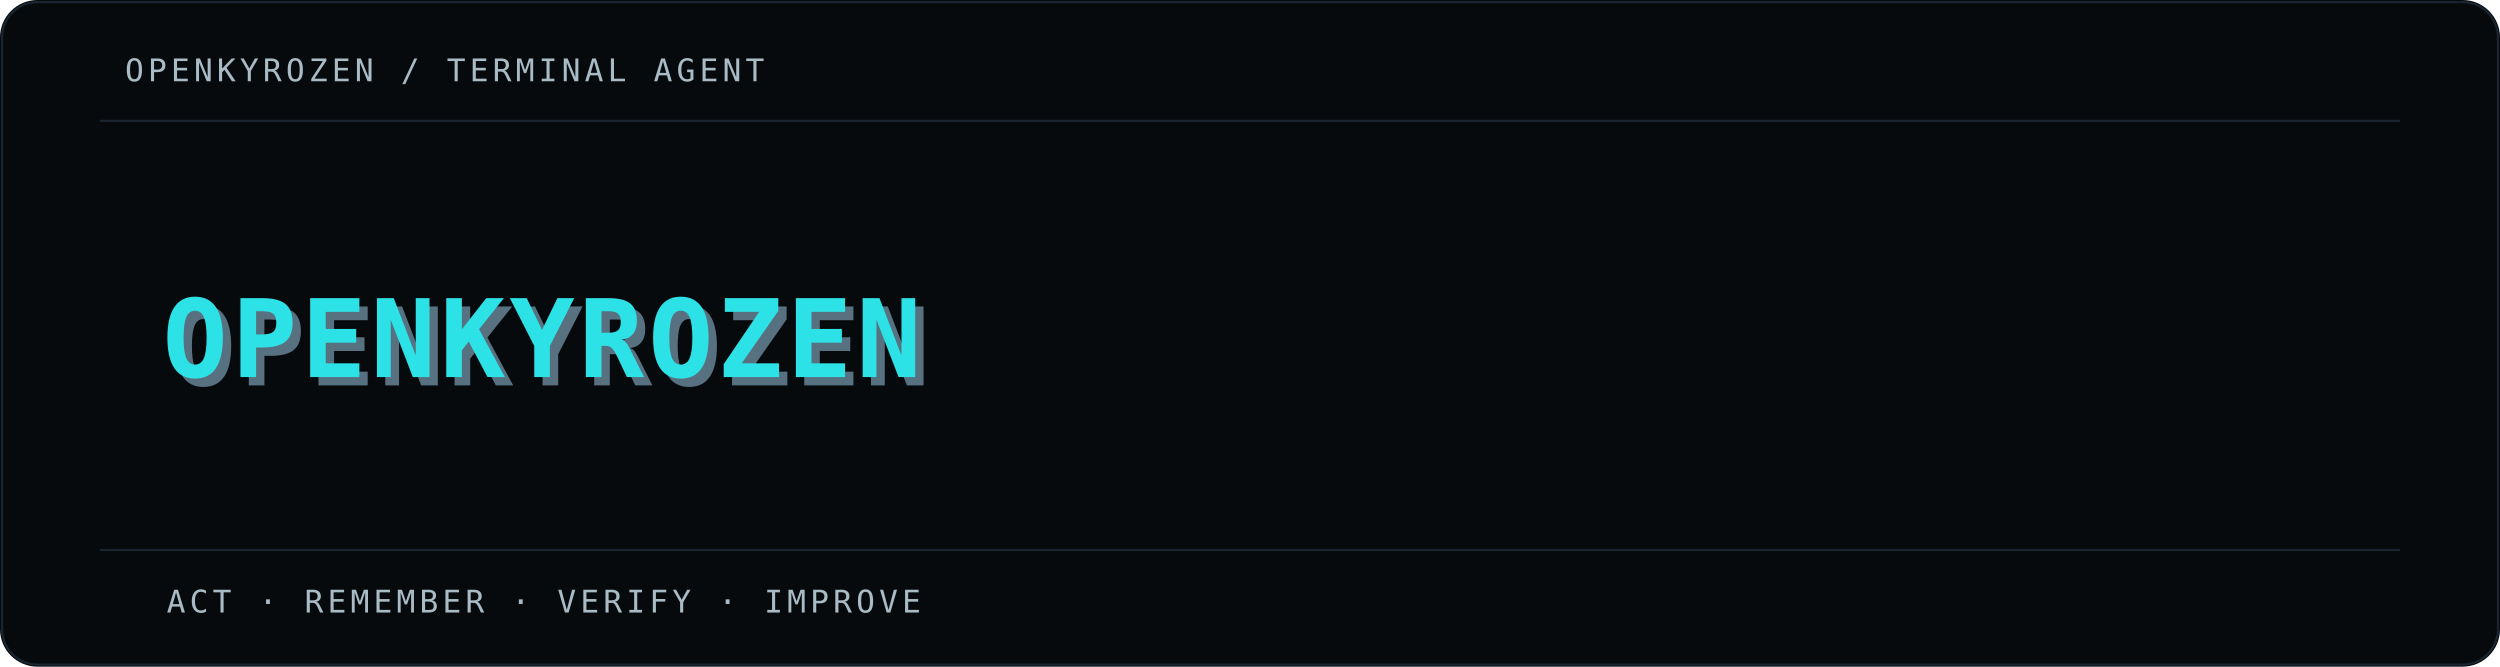
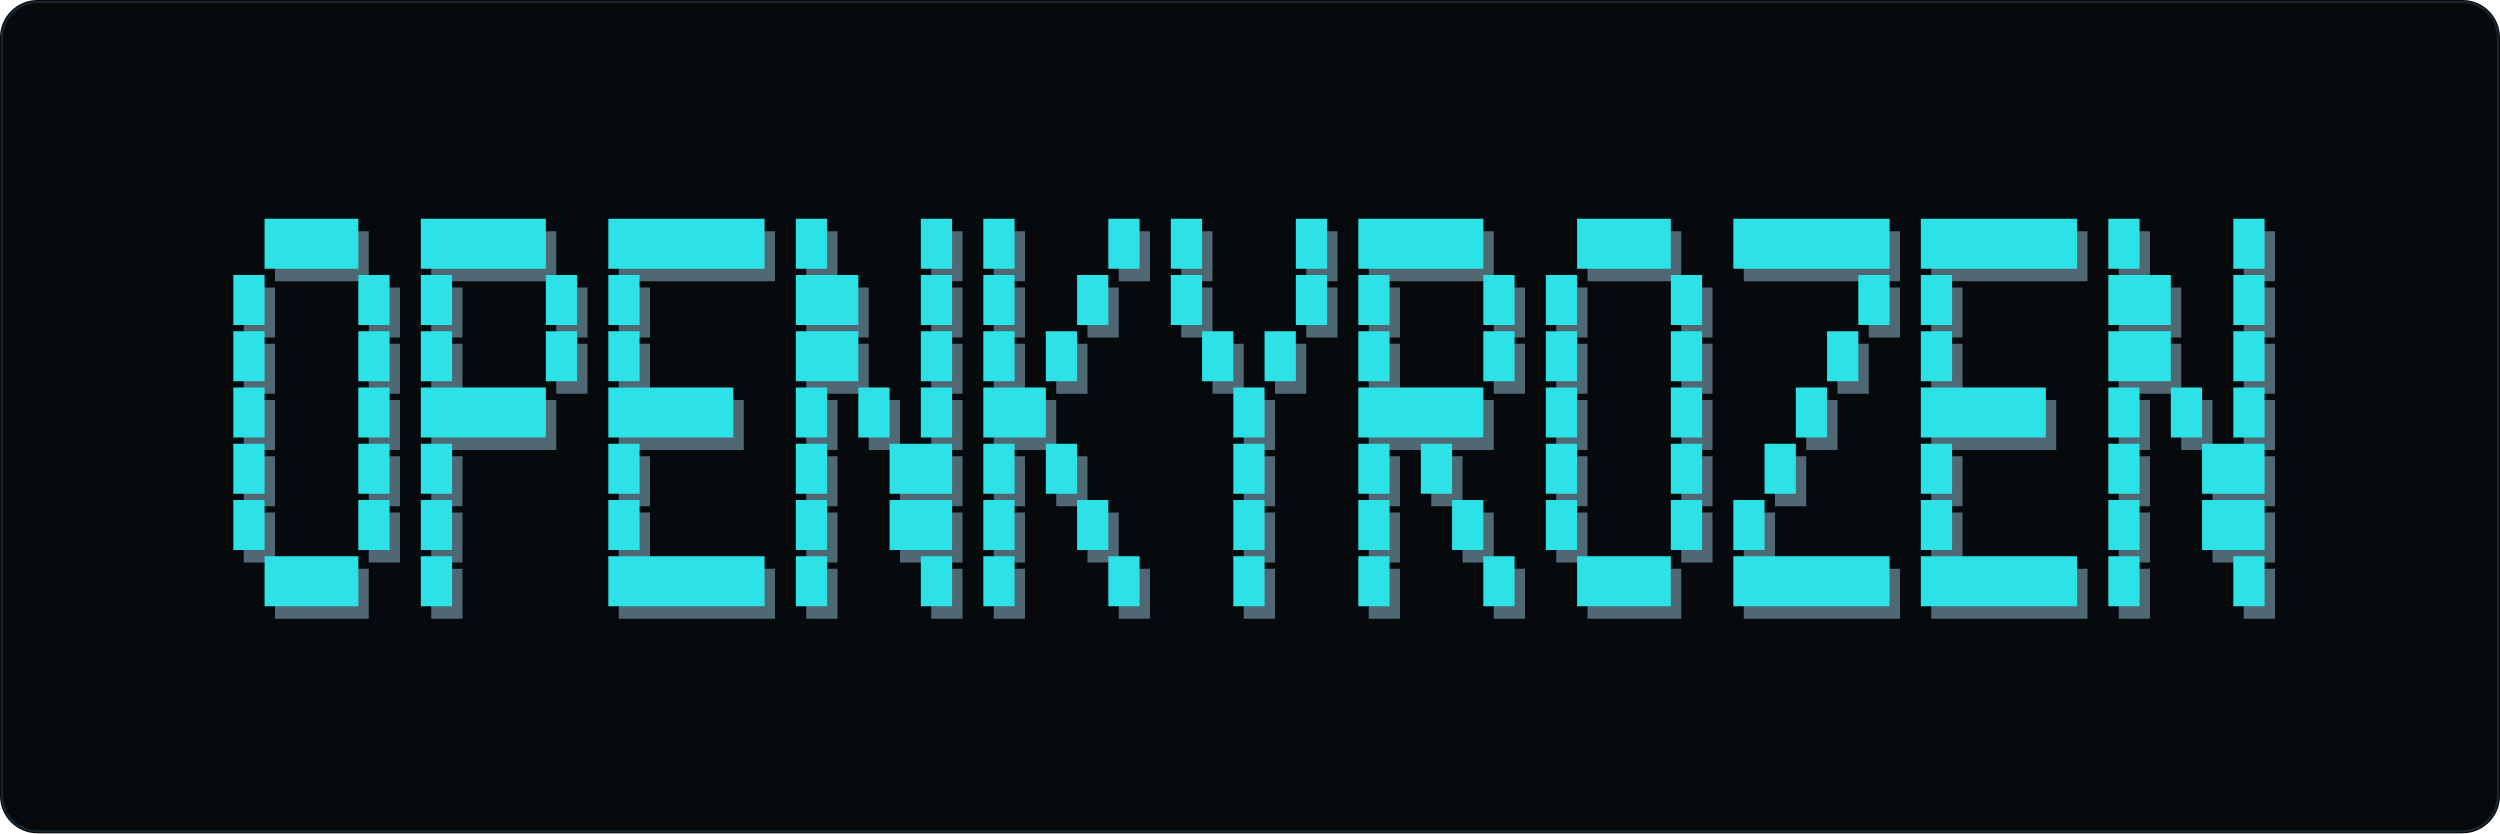
- <svg xmlns="http://www.w3.org/2000/svg" width="1200" height="320" viewBox="0 0 1200 320" role="img" aria-labelledby="title desc">
+ <svg xmlns="http://www.w3.org/2000/svg" width="1200" height="400" viewBox="0 0 1200 400" role="img" aria-labelledby="title desc">
  <style>
    .motion { display: inline; }
    @media (prefers-reduced-motion: reduce) {
      .motion { display: none; }
    }
  </style>
-   <rect width="1200" height="320" rx="18" fill="#060A0D" />
-   <rect x="1" y="1" width="1198" height="318" rx="17" fill="none" stroke="#192632" />
-   <path d="M48 58H1152M48 264H1152" stroke="#192632" />
-   <text x="60" y="39" fill="#A9BBC4" font-family="ui-monospace, SFMono-Regular, Menlo, Consolas, monospace" font-size="15" letter-spacing="2">OPENKYROZEN / TERMINAL AGENT</text>
-   <g font-family="ui-monospace, SFMono-Regular, Menlo, Consolas, monospace" font-size="52" font-weight="800" letter-spacing="2">
-     <text x="82" y="185" fill="#587180">OPENKYROZEN</text>
-     <text x="78" y="181" fill="#2DE2E6">OPENKYROZEN</text>
-     <text class="motion" x="78" y="181" fill="#F6FBFD" clip-path="url(#sweep)">OPENKYROZEN</text>
-   </g>
+   <rect width="1200" height="400" rx="18" fill="#060A0D" />
+   <rect x="1" y="1" width="1198" height="398" rx="17" fill="none" stroke="#192632" />
+   <path fill="#587180" opacity=".9" transform="translate(5 6)" d="M127 105h15v24h-15zM142 105h15v24h-15zM157 105h15v24h-15zM202 105h15v24h-15zM217 105h15v24h-15zM232 105h15v24h-15zM247 105h15v24h-15zM292 105h15v24h-15zM307 105h15v24h-15zM322 105h15v24h-15zM337 105h15v24h-15zM352 105h15v24h-15zM382 105h15v24h-15zM442 105h15v24h-15zM472 105h15v24h-15zM532 105h15v24h-15zM562 105h15v24h-15zM622 105h15v24h-15zM652 105h15v24h-15zM667 105h15v24h-15zM682 105h15v24h-15zM697 105h15v24h-15zM757 105h15v24h-15zM772 105h15v24h-15zM787 105h15v24h-15zM832 105h15v24h-15zM847 105h15v24h-15zM862 105h15v24h-15zM877 105h15v24h-15zM892 105h15v24h-15zM922 105h15v24h-15zM937 105h15v24h-15zM952 105h15v24h-15zM967 105h15v24h-15zM982 105h15v24h-15zM1012 105h15v24h-15zM1072 105h15v24h-15zM112 132h15v24h-15zM172 132h15v24h-15zM202 132h15v24h-15zM262 132h15v24h-15zM292 132h15v24h-15zM382 132h15v24h-15zM397 132h15v24h-15zM442 132h15v24h-15zM472 132h15v24h-15zM517 132h15v24h-15zM562 132h15v24h-15zM622 132h15v24h-15zM652 132h15v24h-15zM712 132h15v24h-15zM742 132h15v24h-15zM802 132h15v24h-15zM892 132h15v24h-15zM922 132h15v24h-15zM1012 132h15v24h-15zM1027 132h15v24h-15zM1072 132h15v24h-15zM112 159h15v24h-15zM172 159h15v24h-15zM202 159h15v24h-15zM262 159h15v24h-15zM292 159h15v24h-15zM382 159h15v24h-15zM397 159h15v24h-15zM442 159h15v24h-15zM472 159h15v24h-15zM502 159h15v24h-15zM577 159h15v24h-15zM607 159h15v24h-15zM652 159h15v24h-15zM712 159h15v24h-15zM742 159h15v24h-15zM802 159h15v24h-15zM877 159h15v24h-15zM922 159h15v24h-15zM1012 159h15v24h-15zM1027 159h15v24h-15zM1072 159h15v24h-15zM112 186h15v24h-15zM172 186h15v24h-15zM202 186h15v24h-15zM217 186h15v24h-15zM232 186h15v24h-15zM247 186h15v24h-15zM292 186h15v24h-15zM307 186h15v24h-15zM322 186h15v24h-15zM337 186h15v24h-15zM382 186h15v24h-15zM412 186h15v24h-15zM442 186h15v24h-15zM472 186h15v24h-15zM487 186h15v24h-15zM592 186h15v24h-15zM652 186h15v24h-15zM667 186h15v24h-15zM682 186h15v24h-15zM697 186h15v24h-15zM742 186h15v24h-15zM802 186h15v24h-15zM862 186h15v24h-15zM922 186h15v24h-15zM937 186h15v24h-15zM952 186h15v24h-15zM967 186h15v24h-15zM1012 186h15v24h-15zM1042 186h15v24h-15zM1072 186h15v24h-15zM112 213h15v24h-15zM172 213h15v24h-15zM202 213h15v24h-15zM292 213h15v24h-15zM382 213h15v24h-15zM427 213h15v24h-15zM442 213h15v24h-15zM472 213h15v24h-15zM502 213h15v24h-15zM592 213h15v24h-15zM652 213h15v24h-15zM682 213h15v24h-15zM742 213h15v24h-15zM802 213h15v24h-15zM847 213h15v24h-15zM922 213h15v24h-15zM1012 213h15v24h-15zM1057 213h15v24h-15zM1072 213h15v24h-15zM112 240h15v24h-15zM172 240h15v24h-15zM202 240h15v24h-15zM292 240h15v24h-15zM382 240h15v24h-15zM427 240h15v24h-15zM442 240h15v24h-15zM472 240h15v24h-15zM517 240h15v24h-15zM592 240h15v24h-15zM652 240h15v24h-15zM697 240h15v24h-15zM742 240h15v24h-15zM802 240h15v24h-15zM832 240h15v24h-15zM922 240h15v24h-15zM1012 240h15v24h-15zM1057 240h15v24h-15zM1072 240h15v24h-15zM127 267h15v24h-15zM142 267h15v24h-15zM157 267h15v24h-15zM202 267h15v24h-15zM292 267h15v24h-15zM307 267h15v24h-15zM322 267h15v24h-15zM337 267h15v24h-15zM352 267h15v24h-15zM382 267h15v24h-15zM442 267h15v24h-15zM472 267h15v24h-15zM532 267h15v24h-15zM592 267h15v24h-15zM652 267h15v24h-15zM712 267h15v24h-15zM757 267h15v24h-15zM772 267h15v24h-15zM787 267h15v24h-15zM832 267h15v24h-15zM847 267h15v24h-15zM862 267h15v24h-15zM877 267h15v24h-15zM892 267h15v24h-15zM922 267h15v24h-15zM937 267h15v24h-15zM952 267h15v24h-15zM967 267h15v24h-15zM982 267h15v24h-15zM1012 267h15v24h-15zM1072 267h15v24h-15z" />
+   <path fill="#2DE2E6" d="M127 105h15v24h-15zM142 105h15v24h-15zM157 105h15v24h-15zM202 105h15v24h-15zM217 105h15v24h-15zM232 105h15v24h-15zM247 105h15v24h-15zM292 105h15v24h-15zM307 105h15v24h-15zM322 105h15v24h-15zM337 105h15v24h-15zM352 105h15v24h-15zM382 105h15v24h-15zM442 105h15v24h-15zM472 105h15v24h-15zM532 105h15v24h-15zM562 105h15v24h-15zM622 105h15v24h-15zM652 105h15v24h-15zM667 105h15v24h-15zM682 105h15v24h-15zM697 105h15v24h-15zM757 105h15v24h-15zM772 105h15v24h-15zM787 105h15v24h-15zM832 105h15v24h-15zM847 105h15v24h-15zM862 105h15v24h-15zM877 105h15v24h-15zM892 105h15v24h-15zM922 105h15v24h-15zM937 105h15v24h-15zM952 105h15v24h-15zM967 105h15v24h-15zM982 105h15v24h-15zM1012 105h15v24h-15zM1072 105h15v24h-15zM112 132h15v24h-15zM172 132h15v24h-15zM202 132h15v24h-15zM262 132h15v24h-15zM292 132h15v24h-15zM382 132h15v24h-15zM397 132h15v24h-15zM442 132h15v24h-15zM472 132h15v24h-15zM517 132h15v24h-15zM562 132h15v24h-15zM622 132h15v24h-15zM652 132h15v24h-15zM712 132h15v24h-15zM742 132h15v24h-15zM802 132h15v24h-15zM892 132h15v24h-15zM922 132h15v24h-15zM1012 132h15v24h-15zM1027 132h15v24h-15zM1072 132h15v24h-15zM112 159h15v24h-15zM172 159h15v24h-15zM202 159h15v24h-15zM262 159h15v24h-15zM292 159h15v24h-15zM382 159h15v24h-15zM397 159h15v24h-15zM442 159h15v24h-15zM472 159h15v24h-15zM502 159h15v24h-15zM577 159h15v24h-15zM607 159h15v24h-15zM652 159h15v24h-15zM712 159h15v24h-15zM742 159h15v24h-15zM802 159h15v24h-15zM877 159h15v24h-15zM922 159h15v24h-15zM1012 159h15v24h-15zM1027 159h15v24h-15zM1072 159h15v24h-15zM112 186h15v24h-15zM172 186h15v24h-15zM202 186h15v24h-15zM217 186h15v24h-15zM232 186h15v24h-15zM247 186h15v24h-15zM292 186h15v24h-15zM307 186h15v24h-15zM322 186h15v24h-15zM337 186h15v24h-15zM382 186h15v24h-15zM412 186h15v24h-15zM442 186h15v24h-15zM472 186h15v24h-15zM487 186h15v24h-15zM592 186h15v24h-15zM652 186h15v24h-15zM667 186h15v24h-15zM682 186h15v24h-15zM697 186h15v24h-15zM742 186h15v24h-15zM802 186h15v24h-15zM862 186h15v24h-15zM922 186h15v24h-15zM937 186h15v24h-15zM952 186h15v24h-15zM967 186h15v24h-15zM1012 186h15v24h-15zM1042 186h15v24h-15zM1072 186h15v24h-15zM112 213h15v24h-15zM172 213h15v24h-15zM202 213h15v24h-15zM292 213h15v24h-15zM382 213h15v24h-15zM427 213h15v24h-15zM442 213h15v24h-15zM472 213h15v24h-15zM502 213h15v24h-15zM592 213h15v24h-15zM652 213h15v24h-15zM682 213h15v24h-15zM742 213h15v24h-15zM802 213h15v24h-15zM847 213h15v24h-15zM922 213h15v24h-15zM1012 213h15v24h-15zM1057 213h15v24h-15zM1072 213h15v24h-15zM112 240h15v24h-15zM172 240h15v24h-15zM202 240h15v24h-15zM292 240h15v24h-15zM382 240h15v24h-15zM427 240h15v24h-15zM442 240h15v24h-15zM472 240h15v24h-15zM517 240h15v24h-15zM592 240h15v24h-15zM652 240h15v24h-15zM697 240h15v24h-15zM742 240h15v24h-15zM802 240h15v24h-15zM832 240h15v24h-15zM922 240h15v24h-15zM1012 240h15v24h-15zM1057 240h15v24h-15zM1072 240h15v24h-15zM127 267h15v24h-15zM142 267h15v24h-15zM157 267h15v24h-15zM202 267h15v24h-15zM292 267h15v24h-15zM307 267h15v24h-15zM322 267h15v24h-15zM337 267h15v24h-15zM352 267h15v24h-15zM382 267h15v24h-15zM442 267h15v24h-15zM472 267h15v24h-15zM532 267h15v24h-15zM592 267h15v24h-15zM652 267h15v24h-15zM712 267h15v24h-15zM757 267h15v24h-15zM772 267h15v24h-15zM787 267h15v24h-15zM832 267h15v24h-15zM847 267h15v24h-15zM862 267h15v24h-15zM877 267h15v24h-15zM892 267h15v24h-15zM922 267h15v24h-15zM937 267h15v24h-15zM952 267h15v24h-15zM967 267h15v24h-15zM982 267h15v24h-15zM1012 267h15v24h-15zM1072 267h15v24h-15z" />
  <clipPath id="sweep">
-     <rect x="-180" y="72" width="120" height="145">
-       <animate attributeName="x" from="-180" to="1260" dur="4.8s" repeatCount="indefinite" />
+     <rect x="-180" y="80" width="105" height="230">
+       <animate attributeName="x" from="-180" to="1275" dur="4.8s" repeatCount="indefinite" />
    </rect>
  </clipPath>
-   <text x="80" y="294" fill="#A9BBC4" font-family="ui-monospace, SFMono-Regular, Menlo, Consolas, monospace" font-size="15" letter-spacing="2">ACT · REMEMBER · VERIFY · IMPROVE</text>
+   <path class="motion" fill="#F6FBFD" clip-path="url(#sweep)" d="M127 105h15v24h-15zM142 105h15v24h-15zM157 105h15v24h-15zM202 105h15v24h-15zM217 105h15v24h-15zM232 105h15v24h-15zM247 105h15v24h-15zM292 105h15v24h-15zM307 105h15v24h-15zM322 105h15v24h-15zM337 105h15v24h-15zM352 105h15v24h-15zM382 105h15v24h-15zM442 105h15v24h-15zM472 105h15v24h-15zM532 105h15v24h-15zM562 105h15v24h-15zM622 105h15v24h-15zM652 105h15v24h-15zM667 105h15v24h-15zM682 105h15v24h-15zM697 105h15v24h-15zM757 105h15v24h-15zM772 105h15v24h-15zM787 105h15v24h-15zM832 105h15v24h-15zM847 105h15v24h-15zM862 105h15v24h-15zM877 105h15v24h-15zM892 105h15v24h-15zM922 105h15v24h-15zM937 105h15v24h-15zM952 105h15v24h-15zM967 105h15v24h-15zM982 105h15v24h-15zM1012 105h15v24h-15zM1072 105h15v24h-15zM112 132h15v24h-15zM172 132h15v24h-15zM202 132h15v24h-15zM262 132h15v24h-15zM292 132h15v24h-15zM382 132h15v24h-15zM397 132h15v24h-15zM442 132h15v24h-15zM472 132h15v24h-15zM517 132h15v24h-15zM562 132h15v24h-15zM622 132h15v24h-15zM652 132h15v24h-15zM712 132h15v24h-15zM742 132h15v24h-15zM802 132h15v24h-15zM892 132h15v24h-15zM922 132h15v24h-15zM1012 132h15v24h-15zM1027 132h15v24h-15zM1072 132h15v24h-15zM112 159h15v24h-15zM172 159h15v24h-15zM202 159h15v24h-15zM262 159h15v24h-15zM292 159h15v24h-15zM382 159h15v24h-15zM397 159h15v24h-15zM442 159h15v24h-15zM472 159h15v24h-15zM502 159h15v24h-15zM577 159h15v24h-15zM607 159h15v24h-15zM652 159h15v24h-15zM712 159h15v24h-15zM742 159h15v24h-15zM802 159h15v24h-15zM877 159h15v24h-15zM922 159h15v24h-15zM1012 159h15v24h-15zM1027 159h15v24h-15zM1072 159h15v24h-15zM112 186h15v24h-15zM172 186h15v24h-15zM202 186h15v24h-15zM217 186h15v24h-15zM232 186h15v24h-15zM247 186h15v24h-15zM292 186h15v24h-15zM307 186h15v24h-15zM322 186h15v24h-15zM337 186h15v24h-15zM382 186h15v24h-15zM412 186h15v24h-15zM442 186h15v24h-15zM472 186h15v24h-15zM487 186h15v24h-15zM592 186h15v24h-15zM652 186h15v24h-15zM667 186h15v24h-15zM682 186h15v24h-15zM697 186h15v24h-15zM742 186h15v24h-15zM802 186h15v24h-15zM862 186h15v24h-15zM922 186h15v24h-15zM937 186h15v24h-15zM952 186h15v24h-15zM967 186h15v24h-15zM1012 186h15v24h-15zM1042 186h15v24h-15zM1072 186h15v24h-15zM112 213h15v24h-15zM172 213h15v24h-15zM202 213h15v24h-15zM292 213h15v24h-15zM382 213h15v24h-15zM427 213h15v24h-15zM442 213h15v24h-15zM472 213h15v24h-15zM502 213h15v24h-15zM592 213h15v24h-15zM652 213h15v24h-15zM682 213h15v24h-15zM742 213h15v24h-15zM802 213h15v24h-15zM847 213h15v24h-15zM922 213h15v24h-15zM1012 213h15v24h-15zM1057 213h15v24h-15zM1072 213h15v24h-15zM112 240h15v24h-15zM172 240h15v24h-15zM202 240h15v24h-15zM292 240h15v24h-15zM382 240h15v24h-15zM427 240h15v24h-15zM442 240h15v24h-15zM472 240h15v24h-15zM517 240h15v24h-15zM592 240h15v24h-15zM652 240h15v24h-15zM697 240h15v24h-15zM742 240h15v24h-15zM802 240h15v24h-15zM832 240h15v24h-15zM922 240h15v24h-15zM1012 240h15v24h-15zM1057 240h15v24h-15zM1072 240h15v24h-15zM127 267h15v24h-15zM142 267h15v24h-15zM157 267h15v24h-15zM202 267h15v24h-15zM292 267h15v24h-15zM307 267h15v24h-15zM322 267h15v24h-15zM337 267h15v24h-15zM352 267h15v24h-15zM382 267h15v24h-15zM442 267h15v24h-15zM472 267h15v24h-15zM532 267h15v24h-15zM592 267h15v24h-15zM652 267h15v24h-15zM712 267h15v24h-15zM757 267h15v24h-15zM772 267h15v24h-15zM787 267h15v24h-15zM832 267h15v24h-15zM847 267h15v24h-15zM862 267h15v24h-15zM877 267h15v24h-15zM892 267h15v24h-15zM922 267h15v24h-15zM937 267h15v24h-15zM952 267h15v24h-15zM967 267h15v24h-15zM982 267h15v24h-15zM1012 267h15v24h-15zM1072 267h15v24h-15z" />
</svg>
